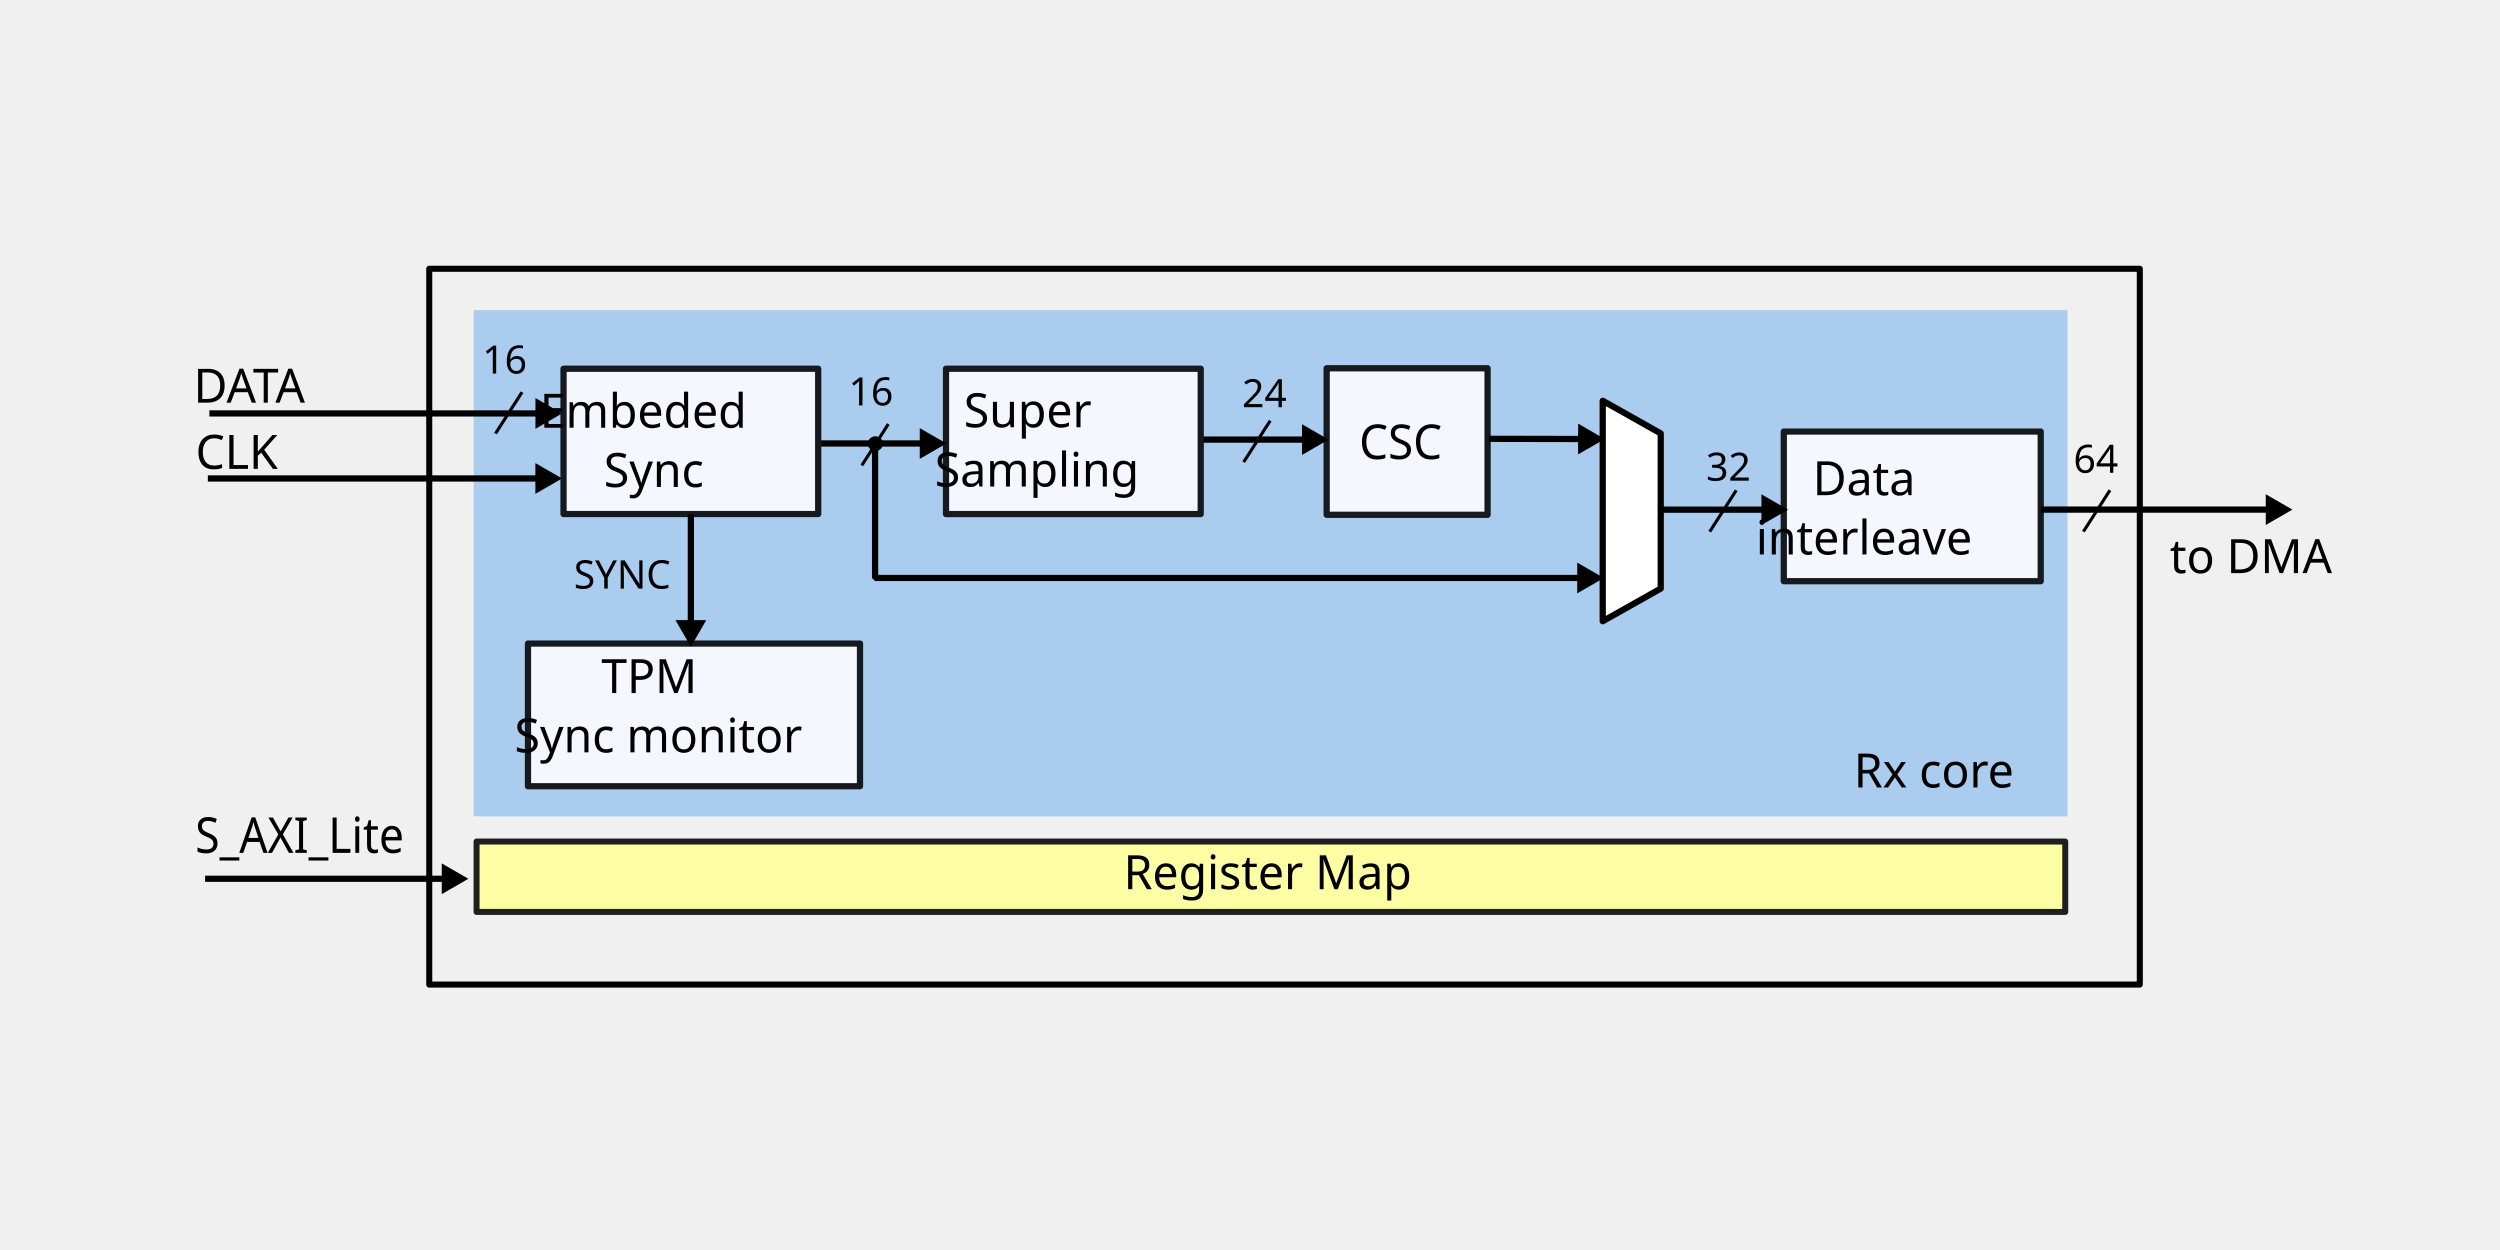
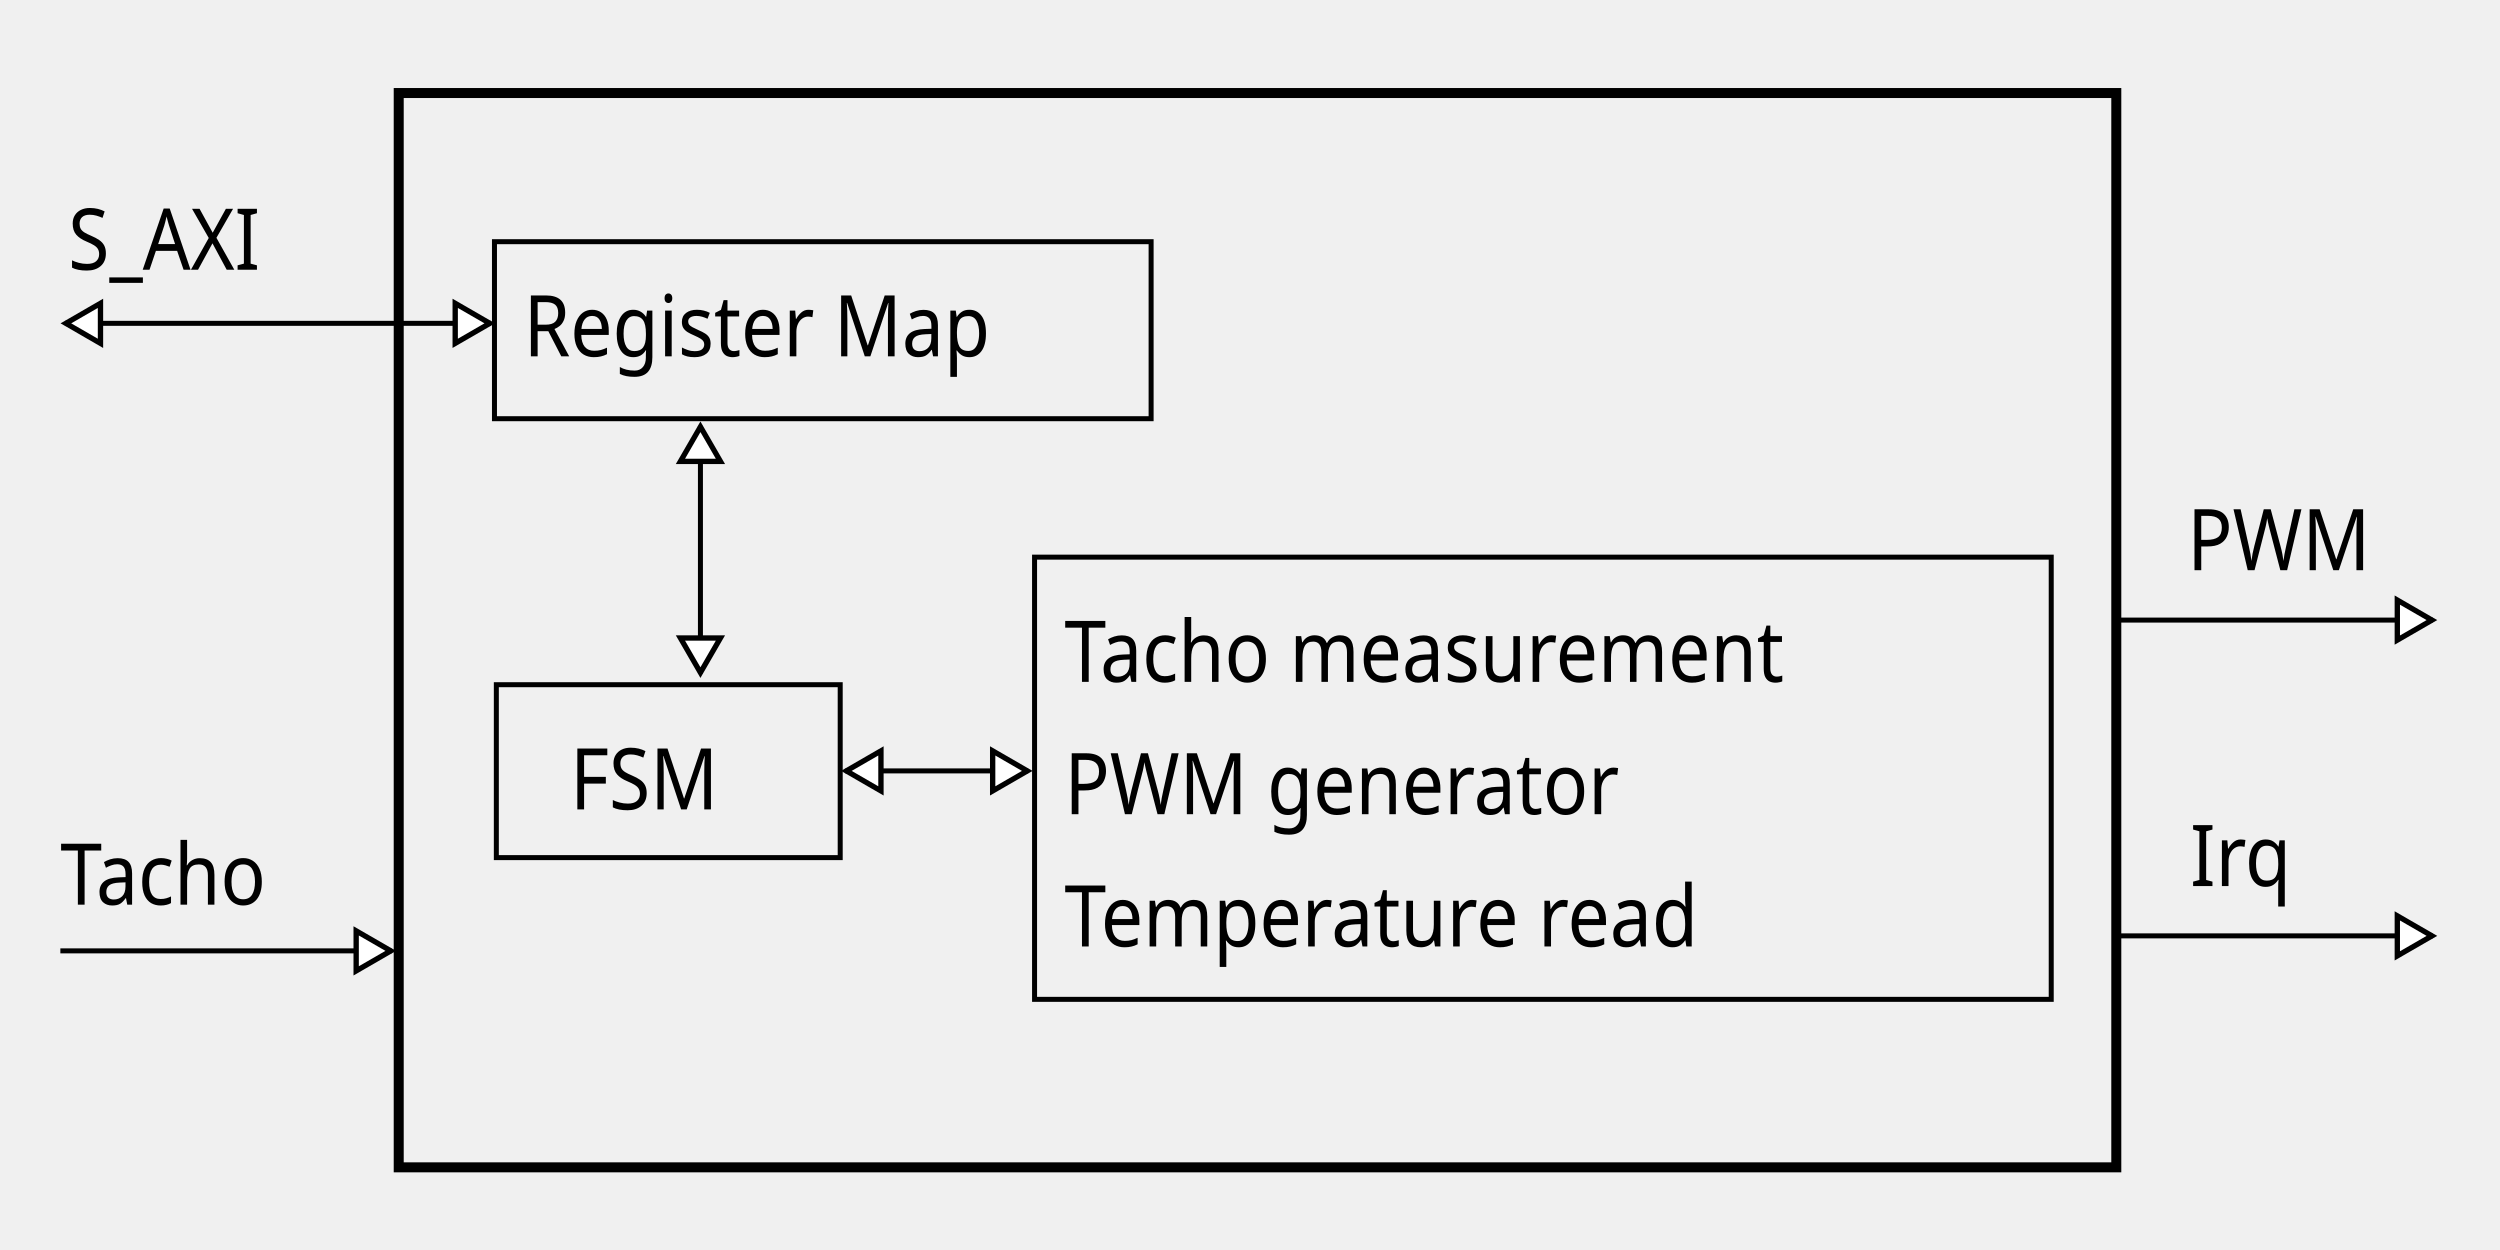
- <svg xmlns="http://www.w3.org/2000/svg" xmlns:ns1="http://www.openswatchbook.org/uri/2009/osb" width="800" height="400" viewBox="0 0 800 400" id="svg2" version="1.1">
-   <defs id="defs4">
-     <marker orient="auto" refY="0" refX="0" id="marker5056" style="overflow:visible">
-       <path id="path5058" d="m 5.77,0 -8.65,5 0,-10 8.65,5 z" style="fill:#000000;fill-opacity:1;fill-rule:evenodd;stroke:#000000;stroke-width:1pt;stroke-opacity:1" transform="scale(0.4,0.4)" />
+ <svg xmlns="http://www.w3.org/2000/svg" width="500" height="250" viewBox="0 0 500 250" version="1.1" id="svg8">
+   <defs id="defs2">
+     <marker style="overflow:visible" id="marker6013" refX="0" refY="0" orient="auto">
+       <path transform="matrix(0.8,0,0,0.8,-4.8,0)" style="fill:#ffffff;fill-rule:evenodd;stroke:#000000;stroke-width:1pt;stroke-opacity:1" d="M 5.77,0 -2.88,5 V -5 Z" id="path6011" />
    </marker>
-     <marker orient="auto" refY="0" refX="0" id="marker11055" style="overflow:visible">
-       <path id="path11057" d="m 5.77,0 -8.65,5 0,-10 8.65,5 z" style="fill:#000000;fill-opacity:1;fill-rule:evenodd;stroke:#000000;stroke-width:1pt;stroke-opacity:1" transform="scale(0.4,0.4)" />
+     <marker style="overflow:visible" id="marker5553" refX="0" refY="0" orient="auto">
+       <path transform="matrix(-0.8,0,0,-0.8,4.8,0)" style="fill:#ffffff;fill-rule:evenodd;stroke:#000000;stroke-width:1pt;stroke-opacity:1" d="M 5.77,0 -2.88,5 V -5 Z" id="path5551" />
    </marker>
-     <marker style="overflow:visible" id="marker6925" refX="0" refY="0" orient="auto">
-       <path transform="scale(0.4,0.4)" style="fill:#000000;fill-opacity:1;fill-rule:evenodd;stroke:#000000;stroke-width:1pt;stroke-opacity:1" d="m 5.77,0 -8.65,5 0,-10 8.65,5 z" id="path6927" />
+     <marker orient="auto" refY="0" refX="0" id="marker5483" style="overflow:visible">
+       <path id="path5481" d="M 5.77,0 -2.88,5 V -5 Z" style="fill:#ffffff;fill-rule:evenodd;stroke:#000000;stroke-width:1pt;stroke-opacity:1" transform="matrix(0.8,0,0,0.8,-4.8,0)" />
    </marker>
-     <marker style="overflow:visible" id="marker6601" refX="0" refY="0" orient="auto">
-       <path transform="scale(0.4,0.4)" style="fill:#000000;fill-opacity:1;fill-rule:evenodd;stroke:#000000;stroke-width:1pt;stroke-opacity:1" d="m 5.77,0 -8.65,5 0,-10 8.65,5 z" id="path6603" />
+     <marker style="overflow:visible" id="marker5102" refX="0" refY="0" orient="auto">
+       <path transform="matrix(0.8,0,0,0.8,-4.8,0)" style="fill:#ffffff;fill-rule:evenodd;stroke:#000000;stroke-width:1pt;stroke-opacity:1" d="M 5.77,0 -2.88,5 V -5 Z" id="path5100" />
    </marker>
-     <marker orient="auto" refY="0" refX="0" id="marker6283" style="overflow:visible">
-       <path id="path6285" d="m 5.77,0 -8.65,5 0,-10 8.65,5 z" style="fill:#000000;fill-opacity:1;fill-rule:evenodd;stroke:#000000;stroke-width:1pt;stroke-opacity:1" transform="scale(0.4,0.4)" />
+     <marker orient="auto" refY="0" refX="0" id="EmptyTriangleInL" style="overflow:visible">
+       <path id="path996" d="M 5.77,0 -2.88,5 V -5 Z" style="fill:#ffffff;fill-rule:evenodd;stroke:#000000;stroke-width:1pt;stroke-opacity:1" transform="matrix(-0.8,0,0,-0.8,4.8,0)" />
    </marker>
-     <marker style="overflow:visible" id="marker5817" refX="0" refY="0" orient="auto">
-       <path transform="scale(0.4,0.4)" style="fill:#000000;fill-opacity:1;fill-rule:evenodd;stroke:#000000;stroke-width:1pt;stroke-opacity:1" d="m 5.77,0 -8.65,5 0,-10 8.65,5 z" id="path5819" />
+     <marker orient="auto" refY="0" refX="0" id="EmptyTriangleOutL" style="overflow:visible">
+       <path id="path1005" d="M 5.77,0 -2.88,5 V -5 Z" style="fill:#ffffff;fill-rule:evenodd;stroke:#000000;stroke-width:1pt;stroke-opacity:1" transform="matrix(0.8,0,0,0.8,-4.8,0)" />
    </marker>
-     <marker orient="auto" refY="0" refX="0" id="marker11520" style="overflow:visible">
-       <path id="path11522" d="m 5.77,0 -8.65,5 0,-10 8.65,5 z" style="fill:#000000;fill-opacity:1;fill-rule:evenodd;stroke:#000000;stroke-width:1pt;stroke-opacity:1" transform="scale(0.4,0.4)" />
+     <marker orient="auto" refY="0" refX="0" id="EmptyTriangleInL-3" style="overflow:visible">
+       <path id="path996-6" d="M 5.77,0 -2.88,5 V -5 Z" style="fill:#ffffff;fill-rule:evenodd;stroke:#000000;stroke-width:1pt;stroke-opacity:1" transform="matrix(-0.8,0,0,-0.8,4.8,0)" />
    </marker>
-     <marker orient="auto" refY="0" refX="0" id="marker9429" style="overflow:visible">
-       <path id="path9431" d="m 5.77,0 -8.65,5 0,-10 8.65,5 z" style="fill:#000000;fill-opacity:1;fill-rule:evenodd;stroke:#000000;stroke-width:1pt;stroke-opacity:1" transform="scale(0.4,0.4)" />
+     <marker orient="auto" refY="0" refX="0" id="EmptyTriangleOutL-2" style="overflow:visible">
+       <path id="path1005-7" d="M 5.77,0 -2.88,5 V -5 Z" style="fill:#ffffff;fill-rule:evenodd;stroke:#000000;stroke-width:1pt;stroke-opacity:1" transform="matrix(0.8,0,0,0.8,-4.8,0)" />
    </marker>
-     <marker style="overflow:visible" id="marker8525" refX="0" refY="0" orient="auto">
-       <path transform="scale(0.4,0.4)" style="fill:#000000;fill-opacity:1;fill-rule:evenodd;stroke:#000000;stroke-width:1pt;stroke-opacity:1" d="m 5.77,0 -8.65,5 0,-10 8.65,5 z" id="path8527" />
-     </marker>
-     <marker style="overflow:visible" id="marker14694" refX="0" refY="0" orient="auto">
-       <path transform="scale(0.4,0.4)" style="fill:#000000;fill-opacity:1;fill-rule:evenodd;stroke:#000000;stroke-width:1pt;stroke-opacity:1" d="m 5.77,0 -8.65,5 0,-10 8.65,5 z" id="path14696" />
-     </marker>
-     <marker style="overflow:visible" id="marker13210" refX="0" refY="0" orient="auto">
-       <path transform="scale(0.4,0.4)" style="fill:#000000;fill-opacity:1;fill-rule:evenodd;stroke:#000000;stroke-width:1pt;stroke-opacity:1" d="m 5.77,0 -8.65,5 0,-10 8.65,5 z" id="path13212" />
-     </marker>
-     <marker orient="auto" refY="0" refX="0" id="marker12618" style="overflow:visible">
-       <path id="path12620" d="m 5.77,0 -8.65,5 0,-10 8.65,5 z" style="fill:#000000;fill-opacity:1;fill-rule:evenodd;stroke:#000000;stroke-width:1pt;stroke-opacity:1" transform="scale(0.4,0.4)" />
-     </marker>
-     <marker orient="auto" refY="0" refX="0" id="marker12206" style="overflow:visible">
-       <path id="path12208" d="m 5.77,0 -8.65,5 0,-10 8.65,5 z" style="fill:#000000;fill-opacity:1;fill-rule:evenodd;stroke:#000000;stroke-width:1pt;stroke-opacity:1" transform="scale(0.4,0.4)" />
-     </marker>
-     <marker style="overflow:visible" id="marker11148" refX="0" refY="0" orient="auto">
-       <path transform="scale(0.4,0.4)" style="fill:#000000;fill-opacity:1;fill-rule:evenodd;stroke:#000000;stroke-width:1pt;stroke-opacity:1" d="m 5.77,0 -8.65,5 0,-10 8.65,5 z" id="path11150" />
-     </marker>
-     <marker orient="auto" refY="0" refX="0" id="marker9085" style="overflow:visible">
-       <path id="path9087" d="m 5.77,0 -8.65,5 0,-10 8.65,5 z" style="fill:#ffffff;fill-opacity:1;fill-rule:evenodd;stroke:#000000;stroke-width:1pt;stroke-opacity:1" transform="scale(0.4,0.4)" />
-     </marker>
-     <linearGradient id="linearGradient9055" ns1:paint="solid">
-       <stop style="stop-color:#ffffff;stop-opacity:1;" offset="0" id="stop9057" />
-     </linearGradient>
-     <marker orient="auto" refY="0" refX="0" id="marker8895" style="overflow:visible">
-       <path id="path8897" d="m 5.77,0 -8.65,5 0,-10 8.65,5 z" style="fill:#ffffff;fill-opacity:1;fill-rule:evenodd;stroke:#000000;stroke-width:1pt;stroke-opacity:1" transform="scale(0.4,0.4)" />
-     </marker>
-     <marker style="overflow:visible" id="marker10933-1" refX="0" refY="0" orient="auto">
-       <path transform="scale(-0.4,-0.4)" style="fill:#000000;fill-opacity:1;fill-rule:evenodd;stroke:#000000;stroke-width:1pt;stroke-opacity:1" d="m 5.77,0 -8.65,5 0,-10 8.65,5 z" id="path10935-1" />
-     </marker>
-     <marker orient="auto" refY="0" refX="0" id="TriangleInM-7-1" style="overflow:visible">
-       <path id="path4660-1-6" d="m 5.77,0 -8.65,5 0,-10 8.65,5 z" style="fill:#000000;fill-opacity:1;fill-rule:evenodd;stroke:#000000;stroke-width:1pt;stroke-opacity:1" transform="scale(-0.4,-0.4)" />
-     </marker>
-     <marker style="overflow:visible" id="marker10933" refX="0" refY="0" orient="auto">
-       <path transform="scale(-0.4,-0.4)" style="fill:#000000;fill-opacity:1;fill-rule:evenodd;stroke:#000000;stroke-width:1pt;stroke-opacity:1" d="m 5.77,0 -8.65,5 0,-10 8.65,5 z" id="path10935" />
-     </marker>
-     <marker orient="auto" refY="0" refX="0" id="marker6005" style="overflow:visible">
-       <path id="path6007" d="m 5.77,0 -8.65,5 0,-10 8.65,5 z" style="fill:#0000ff;fill-opacity:1;fill-rule:evenodd;stroke:#0000ff;stroke-width:1pt;stroke-opacity:1" transform="scale(-0.4,-0.4)" />
-     </marker>
-     <marker orient="auto" refY="0" refX="0" id="marker15643-48" style="overflow:visible">
-       <path id="path15645-1" d="m 5.77,0 -8.65,5 0,-10 8.65,5 z" style="fill:#000000;fill-opacity:1;fill-rule:evenodd;stroke:#000000;stroke-width:1pt;stroke-opacity:1" transform="scale(-0.4,-0.4)" />
-     </marker>
-     <marker orient="auto" refY="0" refX="0" id="marker7250" style="overflow:visible">
-       <path id="path7252" d="m 5.77,0 -8.65,5 0,-10 8.65,5 z" style="fill:#000000;fill-opacity:1;fill-rule:evenodd;stroke:#000000;stroke-width:1pt;stroke-opacity:1" transform="scale(-0.4,-0.4)" />
-     </marker>
-     <marker style="overflow:visible" id="marker24668" refX="0" refY="0" orient="auto">
-       <path transform="scale(-0.4,-0.4)" style="fill:#000000;fill-opacity:1;fill-rule:evenodd;stroke:#000000;stroke-width:1pt;stroke-opacity:1" d="m 5.77,0 -8.65,5 0,-10 8.65,5 z" id="path24670" />
-     </marker>
-     <marker orient="auto" refY="0" refX="0" id="marker7256" style="overflow:visible">
-       <path id="path7258" d="m 5.77,0 -8.65,5 0,-10 8.65,5 z" style="fill:#000000;fill-opacity:1;fill-rule:evenodd;stroke:#000000;stroke-width:1pt;stroke-opacity:1" transform="scale(-0.4,-0.4)" />
-     </marker>
-     <marker orient="auto" refY="0" refX="0" id="marker15643-48-9" style="overflow:visible">
-       <path id="path15645-1-5" d="m 5.77,0 -8.65,5 0,-10 8.65,5 z" style="fill:#000000;fill-opacity:1;fill-rule:evenodd;stroke:#000000;stroke-width:1pt;stroke-opacity:1" transform="scale(-0.4,-0.4)" />
-     </marker>
-     <marker style="overflow:visible" id="marker24284" refX="0" refY="0" orient="auto">
-       <path transform="scale(-0.4,-0.4)" style="fill:#000000;fill-opacity:1;fill-rule:evenodd;stroke:#000000;stroke-width:1pt;stroke-opacity:1" d="m 5.77,0 -8.65,5 0,-10 8.65,5 z" id="path24286" />
-     </marker>
-     <marker orient="auto" refY="0" refX="0" id="marker7268" style="overflow:visible">
-       <path id="path7270" d="m 5.77,0 -8.65,5 0,-10 8.65,5 z" style="fill:#000000;fill-opacity:1;fill-rule:evenodd;stroke:#000000;stroke-width:1pt;stroke-opacity:1" transform="scale(-0.4,-0.4)" />
-     </marker>
-     <marker orient="auto" refY="0" refX="0" id="marker7276" style="overflow:visible">
-       <path id="path7278" d="m 5.77,0 -8.65,5 0,-10 8.65,5 z" style="fill:#000000;fill-opacity:1;fill-rule:evenodd;stroke:#000000;stroke-width:1pt;stroke-opacity:1" transform="scale(-0.4,-0.4)" />
-     </marker>
-     <marker orient="auto" refY="0" refX="0" id="marker15643-42" style="overflow:visible">
-       <path id="path15645-20" d="m 5.77,0 -8.65,5 0,-10 8.65,5 z" style="fill:#000000;fill-opacity:1;fill-rule:evenodd;stroke:#000000;stroke-width:1pt;stroke-opacity:1" transform="scale(-0.4,-0.4)" />
-     </marker>
-     <marker style="overflow:visible" id="marker12344-7" refX="0" refY="0" orient="auto">
-       <path transform="scale(-0.4,-0.4)" style="fill:#000000;fill-opacity:1;fill-rule:evenodd;stroke:#000000;stroke-width:1pt;stroke-opacity:1" d="m 5.77,0 -8.65,5 0,-10 8.65,5 z" id="path12346-6" />
-     </marker>
-     <marker style="overflow:visible" id="marker10933-1-1" refX="0" refY="0" orient="auto">
-       <path transform="scale(-0.4,-0.4)" style="fill:#000000;fill-opacity:1;fill-rule:evenodd;stroke:#000000;stroke-width:1pt;stroke-opacity:1" d="m 5.77,0 -8.65,5 0,-10 8.65,5 z" id="path10935-1-0" />
-     </marker>
-     <marker orient="auto" refY="0" refX="0" id="marker4705-2" style="overflow:visible">
-       <path id="path4580-1" d="m 5.77,0 -8.65,5 0,-10 8.65,5 z" style="fill:#000000;fill-opacity:1;fill-rule:evenodd;stroke:#000000;stroke-width:1pt;stroke-opacity:1" transform="scale(0.4,0.4)" />
-     </marker>
-     <marker orient="auto" refY="0" refX="0" id="marker15643-48-7" style="overflow:visible">
-       <path id="path15645-1-3" d="m 5.77,0 -8.65,5 0,-10 8.65,5 z" style="fill:#000000;fill-opacity:1;fill-rule:evenodd;stroke:#000000;stroke-width:1pt;stroke-opacity:1" transform="scale(-0.4,-0.4)" />
-     </marker>
-     <marker orient="auto" refY="0" refX="0" id="marker9663" style="overflow:visible">
-       <path id="path9665" d="m 5.77,0 -8.65,5 0,-10 8.65,5 z" style="fill:#000000;fill-opacity:1;fill-rule:evenodd;stroke:#000000;stroke-width:1pt;stroke-opacity:1" transform="scale(-0.4,-0.4)" />
-     </marker>
-     <marker style="overflow:visible" id="marker24668-2" refX="0" refY="0" orient="auto">
-       <path transform="scale(-0.4,-0.4)" style="fill:#000000;fill-opacity:1;fill-rule:evenodd;stroke:#000000;stroke-width:1pt;stroke-opacity:1" d="m 5.77,0 -8.65,5 0,-10 8.65,5 z" id="path24670-4" />
-     </marker>
-     <marker orient="auto" refY="0" refX="0" id="marker9669" style="overflow:visible">
-       <path id="path9671" d="m 5.77,0 -8.65,5 0,-10 8.65,5 z" style="fill:#000000;fill-opacity:1;fill-rule:evenodd;stroke:#000000;stroke-width:1pt;stroke-opacity:1" transform="scale(-0.4,-0.4)" />
-     </marker>
-     <marker orient="auto" refY="0" refX="0" id="marker15643-48-9-2" style="overflow:visible">
-       <path id="path15645-1-5-0" d="m 5.77,0 -8.65,5 0,-10 8.65,5 z" style="fill:#000000;fill-opacity:1;fill-rule:evenodd;stroke:#000000;stroke-width:1pt;stroke-opacity:1" transform="scale(-0.4,-0.4)" />
-     </marker>
-     <marker style="overflow:visible" id="marker24284-0" refX="0" refY="0" orient="auto">
-       <path transform="scale(-0.4,-0.4)" style="fill:#000000;fill-opacity:1;fill-rule:evenodd;stroke:#000000;stroke-width:1pt;stroke-opacity:1" d="m 5.77,0 -8.65,5 0,-10 8.65,5 z" id="path24286-2" />
-     </marker>
-     <marker orient="auto" refY="0" refX="0" id="marker9681" style="overflow:visible">
-       <path id="path9683" d="m 5.77,0 -8.65,5 0,-10 8.65,5 z" style="fill:#000000;fill-opacity:1;fill-rule:evenodd;stroke:#000000;stroke-width:1pt;stroke-opacity:1" transform="scale(-0.4,-0.4)" />
-     </marker>
-     <marker orient="auto" refY="0" refX="0" id="marker9689" style="overflow:visible">
-       <path id="path9691" d="m 5.77,0 -8.65,5 0,-10 8.65,5 z" style="fill:#000000;fill-opacity:1;fill-rule:evenodd;stroke:#000000;stroke-width:1pt;stroke-opacity:1" transform="scale(-0.4,-0.4)" />
-     </marker>
-     <marker orient="auto" refY="0" refX="0" id="marker15643-42-6" style="overflow:visible">
-       <path id="path15645-20-64" d="m 5.77,0 -8.65,5 0,-10 8.65,5 z" style="fill:#000000;fill-opacity:1;fill-rule:evenodd;stroke:#000000;stroke-width:1pt;stroke-opacity:1" transform="scale(-0.4,-0.4)" />
-     </marker>
-     <marker orient="auto" refY="0" refX="0" id="marker15643-48-9-3" style="overflow:visible">
-       <path id="path15645-1-5-00" d="m 5.77,0 -8.65,5 0,-10 8.65,5 z" style="fill:#000000;fill-opacity:1;fill-rule:evenodd;stroke:#000000;stroke-width:1pt;stroke-opacity:1" transform="scale(-0.4,-0.4)" />
-     </marker>
-     <marker orient="auto" refY="0" refX="0" id="marker12206-7" style="overflow:visible">
-       <path id="path12208-1" d="m 5.77,0 -8.65,5 0,-10 8.65,5 z" style="fill:#000000;fill-opacity:1;fill-rule:evenodd;stroke:#000000;stroke-width:1pt;stroke-opacity:1" transform="scale(0.4,0.4)" />
-     </marker>
-     <marker orient="auto" refY="0" refX="0" id="marker9429-8" style="overflow:visible">
-       <path id="path9431-8" d="m 5.77,0 -8.65,5 0,-10 8.65,5 z" style="fill:#000000;fill-opacity:1;fill-rule:evenodd;stroke:#000000;stroke-width:1pt;stroke-opacity:1" transform="scale(0.4,0.4)" />
-     </marker>
-     <marker orient="auto" refY="0" refX="0" id="marker12206-0" style="overflow:visible">
-       <path id="path12208-0" d="m 5.77,0 -8.65,5 0,-10 8.65,5 z" style="fill:#000000;fill-opacity:1;fill-rule:evenodd;stroke:#000000;stroke-width:1pt;stroke-opacity:1" transform="scale(0.4,0.4)" />
-     </marker>
-     <marker orient="auto" refY="0" refX="0" id="marker10888-6" style="overflow:visible">
-       <path id="path10890-3" d="m 5.77,0 -8.65,5 0,-10 8.65,5 z" style="fill:#000000;fill-opacity:1;fill-rule:evenodd;stroke:#000000;stroke-width:1pt;stroke-opacity:1" transform="scale(0.4,0.4)" />
-     </marker>
-     <marker orient="auto" refY="0" refX="0" id="marker11392-2" style="overflow:visible">
-       <path id="path11394-7" d="m 5.77,0 -8.65,5 0,-10 8.65,5 z" style="fill:#000000;fill-opacity:1;fill-rule:evenodd;stroke:#000000;stroke-width:1pt;stroke-opacity:1" transform="scale(0.4,0.4)" />
-     </marker>
-     <marker orient="auto" refY="0" refX="0" id="marker11392-2-4" style="overflow:visible">
-       <path id="path11394-7-3" d="m 5.77,0 -8.65,5 0,-10 8.65,5 z" style="fill:#000000;fill-opacity:1;fill-rule:evenodd;stroke:#000000;stroke-width:1pt;stroke-opacity:1" transform="scale(0.4,0.4)" />
-     </marker>
-     <marker orient="auto" refY="0" refX="0" id="marker11392-2-4-4" style="overflow:visible">
-       <path id="path11394-7-3-9" d="m 5.77,0 -8.65,5 0,-10 8.65,5 z" style="fill:#000000;fill-opacity:1;fill-rule:evenodd;stroke:#000000;stroke-width:1pt;stroke-opacity:1" transform="scale(0.4,0.4)" />
-     </marker>
-     <marker orient="auto" refY="0" refX="0" id="marker11392-2-4-9" style="overflow:visible">
-       <path id="path11394-7-3-1" d="m 5.77,0 -8.65,5 0,-10 8.65,5 z" style="fill:#000000;fill-opacity:1;fill-rule:evenodd;stroke:#000000;stroke-width:1pt;stroke-opacity:1" transform="scale(0.4,0.4)" />
-     </marker>
-     <marker orient="auto" refY="0" refX="0" id="marker9429-1" style="overflow:visible">
-       <path id="path9431-4" d="m 5.77,0 -8.65,5 0,-10 8.65,5 z" style="fill:#000000;fill-opacity:1;fill-rule:evenodd;stroke:#000000;stroke-width:1pt;stroke-opacity:1" transform="scale(0.4,0.4)" />
-     </marker>
-     <marker orient="auto" refY="0" refX="0" id="marker11392-2-4-3" style="overflow:visible">
-       <path id="path11394-7-3-4" d="m 5.77,0 -8.65,5 0,-10 8.65,5 z" style="fill:#000000;fill-opacity:1;fill-rule:evenodd;stroke:#000000;stroke-width:1pt;stroke-opacity:1" transform="scale(0.4,0.4)" />
-     </marker>
-     <marker orient="auto" refY="0" refX="0" id="marker12206-4" style="overflow:visible">
-       <path id="path12208-02" d="m 5.77,0 -8.65,5 0,-10 8.65,5 z" style="fill:#000000;fill-opacity:1;fill-rule:evenodd;stroke:#000000;stroke-width:1pt;stroke-opacity:1" transform="scale(0.4,0.4)" />
-     </marker>
-     <marker orient="auto" refY="0" refX="0" id="marker11392-7" style="overflow:visible">
-       <path id="path11394-6" d="m 5.77,0 -8.65,5 0,-10 8.65,5 z" style="fill:#000000;fill-opacity:1;fill-rule:evenodd;stroke:#000000;stroke-width:1pt;stroke-opacity:1" transform="scale(0.4,0.4)" />
-     </marker>
-     <marker orient="auto" refY="0" refX="0" id="marker11392-2-4-9-2" style="overflow:visible">
-       <path id="path11394-7-3-1-6" d="m 5.77,0 -8.65,5 0,-10 8.65,5 z" style="fill:#000000;fill-opacity:1;fill-rule:evenodd;stroke:#000000;stroke-width:1pt;stroke-opacity:1" transform="scale(0.4,0.4)" />
-     </marker>
-     <marker orient="auto" refY="0" refX="0" id="marker11392-2-4-3-5" style="overflow:visible">
-       <path id="path11394-7-3-4-0" d="m 5.77,0 -8.65,5 0,-10 8.65,5 z" style="fill:#000000;fill-opacity:1;fill-rule:evenodd;stroke:#000000;stroke-width:1pt;stroke-opacity:1" transform="scale(0.4,0.4)" />
-     </marker>
-     <marker orient="auto" refY="0" refX="0" id="marker11392-2-2" style="overflow:visible">
-       <path id="path11394-7-6" d="m 5.77,0 -8.65,5 0,-10 8.65,5 z" style="fill:#000000;fill-opacity:1;fill-rule:evenodd;stroke:#000000;stroke-width:1pt;stroke-opacity:1" transform="scale(0.4,0.4)" />
+     <marker style="overflow:visible" id="marker5102-4" refX="0" refY="0" orient="auto">
+       <path transform="matrix(0.8,0,0,0.8,-4.8,0)" style="fill:#ffffff;fill-rule:evenodd;stroke:#000000;stroke-width:1pt;stroke-opacity:1" d="M 5.77,0 -2.88,5 V -5 Z" id="path5100-4" />
    </marker>
  </defs>
-   <g id="layer1" transform="translate(0,-652.362)">
-     <rect style="color:#000000;fill:#aaccee;fill-opacity:1;fill-rule:nonzero;stroke:none;stroke-width:1;marker:none;visibility:visible;display:inline;overflow:visible;enable-background:accumulate" id="rect3004" width="510" height="162" x="151.577" y="751.607" />
-     <rect style="fill:#000000;fill-opacity:0;fill-rule:nonzero;stroke:#000000;stroke-width:1.935;stroke-linecap:square;stroke-linejoin:round;stroke-miterlimit:0;stroke-opacity:1;stroke-dasharray:none;stroke-dashoffset:0;display:inline;enable-background:new" id="rect4477" width="547.378" height="229.067" x="137.359" y="738.364" />
-     <rect y="770.201" x="424.533" height="46.896" width="51.491" id="rect4867" style="opacity:0.87;fill:#fffeff;fill-opacity:1;fill-rule:nonzero;stroke:#000000;stroke-width:2;stroke-linecap:round;stroke-linejoin:round;stroke-miterlimit:4;stroke-opacity:1;stroke-dasharray:none;stroke-dashoffset:0;display:inline;enable-background:new" />
-     <text id="text4869" y="779.467" x="445.965" style="font-size:7.851px;font-style:normal;font-weight:normal;line-height:125%;letter-spacing:0px;word-spacing:0px;fill:#000000;fill-opacity:1;stroke:none;display:inline;enable-background:new;font-family:sans-serif" xml:space="preserve" transform="scale(0.9752591,1.025369)">
-       <tspan y="779.467" x="445.965" style="font-size:15px;font-style:normal;font-variant:normal;font-weight:normal;font-stretch:normal;font-family:sans-serif;-inkscape-font-specification:sans-serif" id="tspan8763">CSC</tspan>
+   <g id="layer1" transform="translate(-69.10635,58.12853)">
+     <rect style="fill:none;fill-opacity:1;stroke:#000000;stroke-width:2;stroke-miterlimit:4;stroke-dasharray:none;stroke-opacity:1" id="rect817" width="343.516" height="214.862" x="148.85" y="-39.523" />
+     <text xml:space="preserve" style="font-style:normal;font-weight:normal;font-size:19.844px;line-height:1.25;font-family:sans-serif;letter-spacing:0px;word-spacing:0px;fill:#000000;fill-opacity:1;stroke:none;stroke-width:1.488" x="185.405" y="12.32" id="text821" transform="scale(0.9375812,1.066574)">
+       <tspan id="tspan819" x="185.405" y="12.32" style="stroke-width:1.488;font-size:16px">Register Map</tspan>
+       <tspan x="185.405" y="37.125" style="stroke-width:1.488" id="tspan823" />
    </text>
-     <text xml:space="preserve" style="font-size:42.029px;font-style:normal;font-weight:normal;line-height:125%;letter-spacing:0px;word-spacing:0px;fill:#000000;fill-opacity:1;stroke:none;font-family:sans-serif" x="698.604" y="826.053" id="text8759" transform="scale(0.9883858,1.011751)">
-       <tspan id="tspan8761" x="698.604" y="826.053" style="font-size:15px"> to DMA</tspan>
+     <text xml:space="preserve" style="font-style:normal;font-weight:normal;font-size:19.844px;line-height:1.25;font-family:sans-serif;letter-spacing:0px;word-spacing:0px;fill:#000000;fill-opacity:1;stroke:none;stroke-width:1.488" x="195.316" y="97.282" id="text827" transform="scale(0.9375812,1.066574)">
+       <tspan id="tspan825" x="195.316" y="97.282" style="stroke-width:1.488;font-size:16px">FSM</tspan>
    </text>
-     <text xml:space="preserve" style="font-size:13.134px;font-style:normal;font-weight:normal;line-height:125%;letter-spacing:0px;word-spacing:0px;fill:#000000;fill-opacity:1;stroke:none;font-family:sans-serif" x="439.94" y="799.101" id="text8765" transform="scale(0.9883858,1.011751)">
-       <tspan id="tspan8767" x="439.94" y="799.101" />
+     <text xml:space="preserve" style="font-style:normal;font-weight:normal;font-size:19.844px;line-height:1.25;font-family:sans-serif;letter-spacing:0px;word-spacing:0px;fill:#000000;fill-opacity:1;stroke:none;stroke-width:1.488" x="300.774" y="73.363" id="text831" transform="scale(0.9375812,1.066574)">
+       <tspan id="tspan829" x="300.774" y="73.363" style="stroke-width:1.488;font-size:16px">Tacho measurement</tspan>
+       <tspan x="300.774" y="98.168" style="stroke-width:1.488;font-size:16px" id="tspan833">PWM generator</tspan>
+       <tspan x="300.774" y="122.974" style="stroke-width:1.488;font-size:16px" id="tspan835">Temperature read</tspan>
    </text>
-     <path style="fill:none;stroke:#000000;stroke-width:2;stroke-linecap:butt;stroke-linejoin:miter;stroke-miterlimit:0;stroke-opacity:1;stroke-dasharray:none;marker-end:url(#marker11148)" d="m 280.025,793.818 0,43.494 227.521,0" id="path9555" />
-     <g id="g4413" transform="translate(27.57717,243.2447)">
-       <rect style="opacity:0.87;fill:#fffeff;fill-opacity:1;fill-rule:nonzero;stroke:#000000;stroke-width:2;stroke-linecap:round;stroke-linejoin:round;stroke-miterlimit:4;stroke-opacity:1;stroke-dasharray:none;stroke-dashoffset:0;display:inline;enable-background:new" id="rect4867-1-5-3" width="81.493" height="46.493" x="152.753" y="527.115" />
-       <text transform="scale(0.9883858,1.011751)" id="text8784-9-9" y="539.649" x="195.728" style="font-size:13.134px;font-style:normal;font-weight:normal;line-height:125%;letter-spacing:0px;word-spacing:0px;fill:#000000;fill-opacity:1;stroke:none;font-family:sans-serif" xml:space="preserve">
-         <tspan style="font-size:15px;text-align:center;text-anchor:middle" id="tspan9599-8" y="539.649" x="195.728">Embeded</tspan>
-         <tspan id="tspan9641" style="font-size:15px;text-align:center;text-anchor:middle" y="558.399" x="195.728">Sync</tspan>
-       </text>
-     </g>
-     <rect y="921.646" x="152.498" height="22.539" width="508.377" id="rect4867-1-6" style="opacity:0.87;fill:#ffff99;fill-opacity:1;fill-rule:nonzero;stroke:#000000;stroke-width:1.918;stroke-linecap:round;stroke-linejoin:round;stroke-miterlimit:4;stroke-opacity:1;stroke-dasharray:none;stroke-dashoffset:0;display:inline;enable-background:new" />
-     <text xml:space="preserve" style="font-size:13.134px;font-style:normal;font-weight:normal;line-height:125%;letter-spacing:0px;word-spacing:0px;fill:#000000;fill-opacity:1;stroke:none;font-family:sans-serif" x="418.97" y="926.021" id="text8784-5" transform="scale(0.9883858,1.011751)">
-       <tspan x="418.97" y="926.021" id="tspan10800" style="font-size:15px;text-align:center;text-anchor:middle">Register Map</tspan>
+     <rect style="fill:none;fill-opacity:1;stroke:#000000;stroke-width:1;stroke-miterlimit:4;stroke-dasharray:none;stroke-opacity:1" id="rect837" width="131.328" height="35.403" x="168" y="-9.791" />
+     <rect style="fill:none;fill-opacity:1;stroke:#000000;stroke-width:1;stroke-miterlimit:4;stroke-dasharray:none;stroke-opacity:1" id="rect839" width="203.333" height="88.441" x="276.019" y="53.3" />
+     <rect style="fill:none;fill-opacity:1;stroke:#000000;stroke-width:1;stroke-miterlimit:4;stroke-dasharray:none;stroke-opacity:1" id="rect841" width="68.774" height="34.583" x="168.373" y="78.812" />
+     <path style="fill:none;stroke:#000000;stroke-width:1;stroke-linecap:butt;stroke-linejoin:miter;stroke-miterlimit:4;stroke-dasharray:none;stroke-opacity:1;marker-start:url(#EmptyTriangleInL);marker-end:url(#EmptyTriangleOutL)" d="M 238.192,96.051 H 274.742" id="path843" />
+     <path style="fill:none;stroke:#000000;stroke-width:1;stroke-linecap:butt;stroke-linejoin:miter;stroke-miterlimit:4;stroke-dasharray:none;stroke-opacity:1;marker-start:url(#EmptyTriangleInL-3);marker-end:url(#EmptyTriangleOutL-2)" d="M 209.193,76.578 V 27.042" id="path843-4" />
+     <path style="fill:none;stroke:#000000;stroke-width:1;stroke-linecap:butt;stroke-linejoin:miter;stroke-miterlimit:4;stroke-dasharray:none;stroke-opacity:1;marker-end:url(#marker5102)" d="M 493.08,129.046 H 555.673" id="path5040" />
+     <path style="fill:none;stroke:#000000;stroke-width:1;stroke-linecap:butt;stroke-linejoin:miter;stroke-miterlimit:4;stroke-dasharray:none;stroke-opacity:1;marker-start:url(#marker5553);marker-end:url(#marker5483)" d="M 82.098,6.539 H 167.252" id="path5042" />
+     <path style="fill:none;stroke:#000000;stroke-width:1;stroke-linecap:butt;stroke-linejoin:miter;stroke-miterlimit:4;stroke-dasharray:none;stroke-opacity:1;marker-end:url(#marker6013)" d="M 81.178,132.046 H 147.443" id="path5044" />
+     <path style="fill:none;stroke:#000000;stroke-width:1;stroke-linecap:butt;stroke-linejoin:miter;stroke-miterlimit:4;stroke-dasharray:none;stroke-opacity:1;marker-end:url(#marker5102-4)" d="M 493.08,65.889 H 555.673" id="path5040-1" />
+     <text xml:space="preserve" style="font-style:normal;font-weight:normal;font-size:5.613px;line-height:1.25;font-family:sans-serif;letter-spacing:0px;word-spacing:0px;fill:#000000;fill-opacity:1;stroke:none;stroke-width:0.421" x="109.05" y="93.104" id="text8159" transform="scale(0.9375812,1.066574)">
+       <tspan id="tspan8157" x="109.05" y="98.225" style="stroke-width:0.421" />
    </text>
-     <text xml:space="preserve" style="font-size:13.134px;font-style:normal;font-weight:normal;line-height:125%;letter-spacing:0px;word-spacing:0px;fill:#000000;fill-opacity:1;stroke:none;font-family:sans-serif" x="185.796" y="830.944" id="text8784-5-1" transform="scale(0.9883858,1.011751)">
-       <tspan x="185.796" y="830.944" id="tspan10837" style="font-size:12.5px">SYNC</tspan>
+     <text xml:space="preserve" style="font-style:normal;font-weight:normal;font-size:19.844px;line-height:1.25;font-family:sans-serif;letter-spacing:0px;word-spacing:0px;fill:#000000;fill-opacity:1;stroke:none;stroke-width:1.488" x="88.261" y="-3.923" id="text8163" transform="scale(0.9375812,1.066574)">
+       <tspan id="tspan8161" x="88.261" y="-3.923" style="stroke-width:1.488;font-size:16px">S_AXI</tspan>
    </text>
-     <text xml:space="preserve" style="font-size:13.134px;font-style:normal;font-weight:normal;line-height:125%;letter-spacing:0px;word-spacing:0px;fill:#000000;fill-opacity:1;stroke:none;font-family:sans-serif" x="63.316" y="793.074" id="text8784-5-13" transform="scale(0.9883858,1.011751)">
-       <tspan x="63.316" y="793.074" id="tspan10877" style="font-size:15px">CLK</tspan>
+     <text xml:space="preserve" style="font-style:normal;font-weight:normal;font-size:19.844px;line-height:1.25;font-family:sans-serif;letter-spacing:0px;word-spacing:0px;fill:#000000;fill-opacity:1;stroke:none;stroke-width:1.488" x="86.583" y="115.142" id="text8167" transform="scale(0.9375812,1.066574)">
+       <tspan id="tspan8165" x="86.583" y="115.142" style="stroke-width:1.488;font-size:16px">Tacho</tspan>
    </text>
-     <text xml:space="preserve" style="font-size:12.5px;font-style:normal;font-weight:normal;line-height:125%;letter-spacing:0px;word-spacing:0px;fill:#000000;fill-opacity:1;stroke:none;font-family:sans-serif" x="212.336" y="1075.992" id="text10879">
-       <tspan id="tspan10881" x="212.336" y="1075.992" />
+     <text xml:space="preserve" style="font-style:normal;font-weight:normal;font-size:19.844px;line-height:1.25;font-family:sans-serif;letter-spacing:0px;word-spacing:0px;fill:#000000;fill-opacity:1;stroke:none;stroke-width:1.488" x="540.282" y="52.419" id="text8171" transform="scale(0.9375812,1.066574)">
+       <tspan id="tspan8169" x="540.282" y="52.419" style="line-height:1.25;stroke-width:1.488;font-size:16px">PWM</tspan>
    </text>
-     <text xml:space="preserve" style="font-size:13.134px;font-style:normal;font-weight:normal;line-height:125%;letter-spacing:0px;word-spacing:0px;fill:#000000;fill-opacity:1;stroke:none;font-family:sans-serif" x="62.686" y="772.15" id="text8784-4-4" transform="scale(0.9883858,1.011751)">
-       <tspan x="62.686" y="772.15" id="tspan10908-0" style="font-size:15px">DATA</tspan>
-     </text>
-     <text xml:space="preserve" style="font-size:50.311px;font-style:normal;font-weight:normal;line-height:125%;letter-spacing:0px;word-spacing:0px;fill:#000000;fill-opacity:1;stroke:none;font-family:sans-serif" x="66.053" y="875.2" id="text8759-9" transform="scale(0.9458758,1.057221)">
-       <tspan id="tspan8761-0" x="66.053" y="875.2" style="font-size:15px;fill:#000000">S_AXI_Lite</tspan>
-     </text>
-     <text xml:space="preserve" style="font-size:42.029px;font-style:normal;font-weight:normal;line-height:125%;letter-spacing:0px;word-spacing:0px;fill:#000000;fill-opacity:1;stroke:none;font-family:sans-serif" x="353.93" y="714.808" id="text5703" transform="scale(0.9883858,1.011751)">
-       <tspan id="tspan5705" x="353.93" y="714.808" style="font-size:23.641px" />
-     </text>
-     <text xml:space="preserve" style="font-size:40px;font-style:normal;font-weight:normal;line-height:125%;letter-spacing:0px;word-spacing:0px;fill:#000000;fill-opacity:1;stroke:none;font-family:sans-serif" x="734.208" y="1008.896" id="text11704">
-       <tspan id="tspan11706" x="734.208" y="1008.896" />
-     </text>
-     <g id="g4501" transform="translate(25.27714,243.2447)">
-       <rect style="opacity:0.87;fill:#fffeff;fill-opacity:1;fill-rule:nonzero;stroke:#000000;stroke-width:2;stroke-linecap:round;stroke-linejoin:round;stroke-miterlimit:4;stroke-opacity:1;stroke-dasharray:none;stroke-dashoffset:0;display:inline;enable-background:new" id="rect4867-1-5" width="81.511" height="46.511" x="277.443" y="527.107" />
-       <text transform="scale(0.9883858,1.011751)" id="text8784-9" y="539.493" x="322.093" style="font-size:13.134px;font-style:normal;font-weight:normal;line-height:125%;letter-spacing:0px;word-spacing:0px;fill:#000000;fill-opacity:1;stroke:none;font-family:sans-serif" xml:space="preserve">
-         <tspan id="tspan6113" style="font-size:15px;text-align:center;text-anchor:middle" y="539.493" x="324.481">Super </tspan>
-         <tspan id="tspan3619" style="font-size:15px;text-align:center;text-anchor:middle" y="558.243" x="322.093">Sampling</tspan>
-       </text>
-     </g>
-     <g id="g16311" transform="translate(27.57717,243.2447)">
-       <rect style="opacity:0.87;fill:#fffeff;fill-opacity:1;fill-rule:nonzero;stroke:#000000;stroke-width:2;stroke-linecap:round;stroke-linejoin:round;stroke-miterlimit:4;stroke-opacity:1;stroke-dasharray:none;stroke-dashoffset:0;display:inline;enable-background:new" id="rect4867-1-5-3-4" width="106.247" height="45.653" x="141.376" y="615.059" />
-       <text transform="scale(0.9883858,1.011751)" id="text8784-9-9-9" y="623.575" x="197.218" style="font-size:13.134px;font-style:normal;font-weight:normal;text-align:center;line-height:125%;letter-spacing:0px;word-spacing:0px;text-anchor:middle;fill:#000000;fill-opacity:1;stroke:none;font-family:sans-serif" xml:space="preserve">
-         <tspan id="tspan4959" style="font-size:15px;text-align:center;text-anchor:middle" y="623.575" x="199.606">TPM </tspan>
-         <tspan style="font-size:15px;text-align:center;text-anchor:middle" y="642.325" x="197.218" id="tspan3012">Sync monitor</tspan>
-       </text>
-     </g>
-     <path style="fill:none;stroke:#000000;stroke-width:2;stroke-linecap:butt;stroke-linejoin:miter;stroke-miterlimit:0;stroke-opacity:1;stroke-dasharray:none;marker-end:url(#marker11392-2)" d="m 262.753,794.278 34.406,0" id="path9553-1" />
-     <path style="fill:none;stroke:#000000;stroke-width:2;stroke-linecap:butt;stroke-linejoin:miter;stroke-miterlimit:0;stroke-opacity:1;stroke-dasharray:none;marker-end:url(#marker11392-2-4)" d="m 67.005,784.659 107.178,0" id="path9553-1-0" />
-     <path style="fill:none;stroke:#000000;stroke-width:2;stroke-linecap:butt;stroke-linejoin:miter;stroke-miterlimit:0;stroke-opacity:1;stroke-dasharray:none;marker-end:url(#marker11392-2-4-4)" d="m 221.077,816.907 0,36.733" id="path9553-1-0-3" />
-     <g id="g5155" transform="translate(1.319726,224.86)">
-       <rect style="opacity:0.87;fill:#fffeff;fill-opacity:1;fill-rule:nonzero;stroke:#000000;stroke-width:2;stroke-linecap:round;stroke-linejoin:round;stroke-miterlimit:4;stroke-opacity:1;stroke-dasharray:none;stroke-dashoffset:0;display:inline;enable-background:new" id="rect4867-1-6-7" width="82.219" height="47.881" x="569.491" y="565.604" />
-       <text transform="scale(0.9883858,1.011751)" id="text8784-5-8" y="579.164" x="617.535" style="font-size:13.134px;font-style:normal;font-weight:normal;line-height:125%;letter-spacing:0px;word-spacing:0px;fill:#000000;fill-opacity:1;stroke:none;font-family:sans-serif" xml:space="preserve">
-         <tspan style="font-size:15px;text-align:center;text-anchor:middle" id="tspan10800-6" y="579.164" x="617.535">Data</tspan>
-         <tspan style="font-size:15px;text-align:center;text-anchor:middle" id="tspan5290" y="597.914" x="617.535">interleave</tspan>
-         <tspan style="font-size:15px;text-align:center;text-anchor:middle" id="tspan5292" y="616.664" x="617.535" />
-       </text>
-     </g>
-     <text xml:space="preserve" style="font-size:37.698px;font-style:normal;font-weight:normal;line-height:125%;letter-spacing:0px;word-spacing:0px;fill:#000000;fill-opacity:1;stroke:none;font-family:sans-serif" x="554.53" y="835.5" id="text6551-8-7-5" transform="scale(1.014182,0.9860159)">
-       <tspan id="tspan6553-3-4-2" x="554.53" y="835.5" style="font-size:9.425px" />
-     </text>
-     <path style="fill:none;stroke:#000000;stroke-width:2;stroke-linecap:butt;stroke-linejoin:miter;stroke-miterlimit:0;stroke-opacity:1;stroke-dasharray:none;marker-end:url(#marker11392-2-4-3)" d="m 66.505,805.472 107.654,0" id="path9553-1-0-5" />
-     <path style="fill:none;stroke:#000000;stroke-width:1px;stroke-linecap:butt;stroke-linejoin:miter;stroke-opacity:1" d="m 167.047,777.857 -8.5,13.25" id="path3530" />
-     <text xml:space="preserve" style="font-size:15px;font-style:normal;font-weight:normal;line-height:125%;letter-spacing:0px;word-spacing:0px;fill:#000000;fill-opacity:1;stroke:none;font-family:sans-serif" x="154.335" y="771.884" id="text3532">
-       <tspan id="tspan3534" x="154.335" y="771.884" style="font-size:12.5px">16</tspan>
-     </text>
-     <path style="fill:none;stroke:#000000;stroke-width:1px;stroke-linecap:butt;stroke-linejoin:miter;stroke-opacity:1" d="m 284.264,788.053 -8.5,13.25" id="path3530-8" />
-     <text xml:space="preserve" style="font-size:15px;font-style:normal;font-weight:normal;line-height:125%;letter-spacing:0px;word-spacing:0px;fill:#000000;fill-opacity:1;stroke:none;font-family:sans-serif" x="271.552" y="782.08" id="text3532-6">
-       <tspan id="tspan3534-7" x="271.552" y="782.08" style="font-size:12.5px">16</tspan>
-     </text>
-     <text xml:space="preserve" style="font-size:15px;font-style:normal;font-weight:normal;line-height:125%;letter-spacing:0px;word-spacing:0px;fill:#000000;fill-opacity:1;stroke:none;font-family:sans-serif" x="397.452" y="782.666" id="text3532-5">
-       <tspan id="tspan3534-5" x="397.452" y="782.666" style="font-size:12.5px">24</tspan>
-     </text>
-     <path id="path3571" d="m 512.874,780.609 18.555,10.447 0,49.648 -18.555,10.447 z" style="fill:#ffffff;fill-opacity:1;fill-rule:nonzero;stroke:#000000;stroke-width:2;stroke-linecap:round;stroke-linejoin:round;stroke-miterlimit:4;stroke-opacity:1;stroke-dasharray:none;stroke-dashoffset:0;display:inline;enable-background:new" />
-     <path style="fill:none;stroke:#000000;stroke-width:2;stroke-linecap:butt;stroke-linejoin:miter;stroke-miterlimit:0;stroke-opacity:1;stroke-dasharray:none;marker-end:url(#marker11392-7)" d="m 476.397,792.784 31.441,0.063" id="path9553-7" />
-     <path style="fill:none;stroke:#000000;stroke-width:2;stroke-linecap:butt;stroke-linejoin:miter;stroke-miterlimit:0;stroke-opacity:1;stroke-dasharray:none;marker-end:url(#marker11392-2-4-9)" d="m 531.781,815.461 34.718,0" id="path9553-1-0-4" />
-     <path style="fill:none;stroke:#000000;stroke-width:1px;stroke-linecap:butt;stroke-linejoin:miter;stroke-opacity:1" d="m 555.6,809.256 -8.5,13.25" id="path3530-1-4" />
-     <text xml:space="preserve" style="font-size:15px;font-style:normal;font-weight:normal;line-height:125%;letter-spacing:0px;word-spacing:0px;fill:#000000;fill-opacity:1;stroke:none;font-family:sans-serif" x="545.958" y="806.177" id="text3532-5-2">
-       <tspan id="tspan3534-5-6" x="545.958" y="806.177" style="font-size:12.5px">32</tspan>
-     </text>
-     <path style="fill:none;stroke:#000000;stroke-width:2;stroke-linecap:butt;stroke-linejoin:miter;stroke-miterlimit:0;stroke-opacity:1;stroke-dasharray:none;marker-end:url(#marker11392-2-4-9-2)" d="m 653.064,815.437 74.819,0" id="path9553-1-0-4-8" />
-     <path style="fill:none;stroke:#000000;stroke-width:1px;stroke-linecap:butt;stroke-linejoin:miter;stroke-opacity:1" d="m 675.183,809.232 -8.5,13.25" id="path3530-1-4-6" />
-     <text xml:space="preserve" style="font-size:15px;font-style:normal;font-weight:normal;line-height:125%;letter-spacing:0px;word-spacing:0px;fill:#000000;fill-opacity:1;stroke:none;font-family:sans-serif" x="663.521" y="803.651" id="text3532-5-2-5">
-       <tspan id="tspan3534-5-6-1" x="663.521" y="803.651" style="font-size:12.5px">64</tspan>
-     </text>
-     <path style="fill:none;stroke:#000000;stroke-width:2;stroke-linecap:butt;stroke-linejoin:miter;stroke-miterlimit:0;stroke-opacity:1;stroke-dasharray:none;marker-end:url(#marker11392-2-4-3-5)" d="m 65.634,933.568 78.562,0" id="path9553-1-0-5-0" />
-     <path style="fill:none;stroke:#000000;stroke-width:1px;stroke-linecap:butt;stroke-linejoin:miter;stroke-opacity:1" d="m 406.465,786.982 -8.5,13.25" id="path3530-1" />
-     <path style="fill:none;stroke:#000000;stroke-width:2;stroke-linecap:butt;stroke-linejoin:miter;stroke-miterlimit:0;stroke-opacity:1;stroke-dasharray:none;marker-end:url(#marker11392-2-2)" d="m 385.07,793.032 34.406,0" id="path9553-1-4" />
-     <ellipse style="fill:#000000;fill-opacity:1;stroke:#000000;stroke-width:3.025;stroke-miterlimit:4;stroke-opacity:1;stroke-dasharray:none" id="path6111-6-5-9" cx="252.544" cy="-551.084" rx="0.951" ry="0.862" transform="matrix(1,0,0,-1,27.57717,243.2447)" d="m 253.495,-551.084 c 0,0.476 -0.426,0.862 -0.951,0.862 -0.525,0 -0.951,-0.386 -0.951,-0.862 0,-0.476 0.426,-0.862 0.951,-0.862 0.525,0 0.951,0.386 0.951,0.862 z" />
-     <text transform="scale(0.9883858,1.011751)" id="text3014" y="893.846" x="596.3" style="font-size:42.029px;font-style:normal;font-weight:normal;line-height:125%;letter-spacing:0px;word-spacing:0px;fill:#000000;fill-opacity:1;stroke:none;font-family:sans-serif" xml:space="preserve">
-       <tspan style="font-size:15px" y="893.846" x="596.3" id="tspan3016"> Rx core</tspan>
+     <text xml:space="preserve" style="font-style:normal;font-weight:normal;font-size:19.844px;line-height:1.25;font-family:sans-serif;letter-spacing:0px;word-spacing:0px;fill:#000000;fill-opacity:1;stroke:none;stroke-width:1.488" x="540.892" y="111.647" id="text8175" transform="scale(0.9375812,1.066574)">
+       <tspan id="tspan8173" x="540.892" y="111.647" style="font-size:16px;stroke-width:1.488">Irq</tspan>
    </text>
  </g>
</svg>
